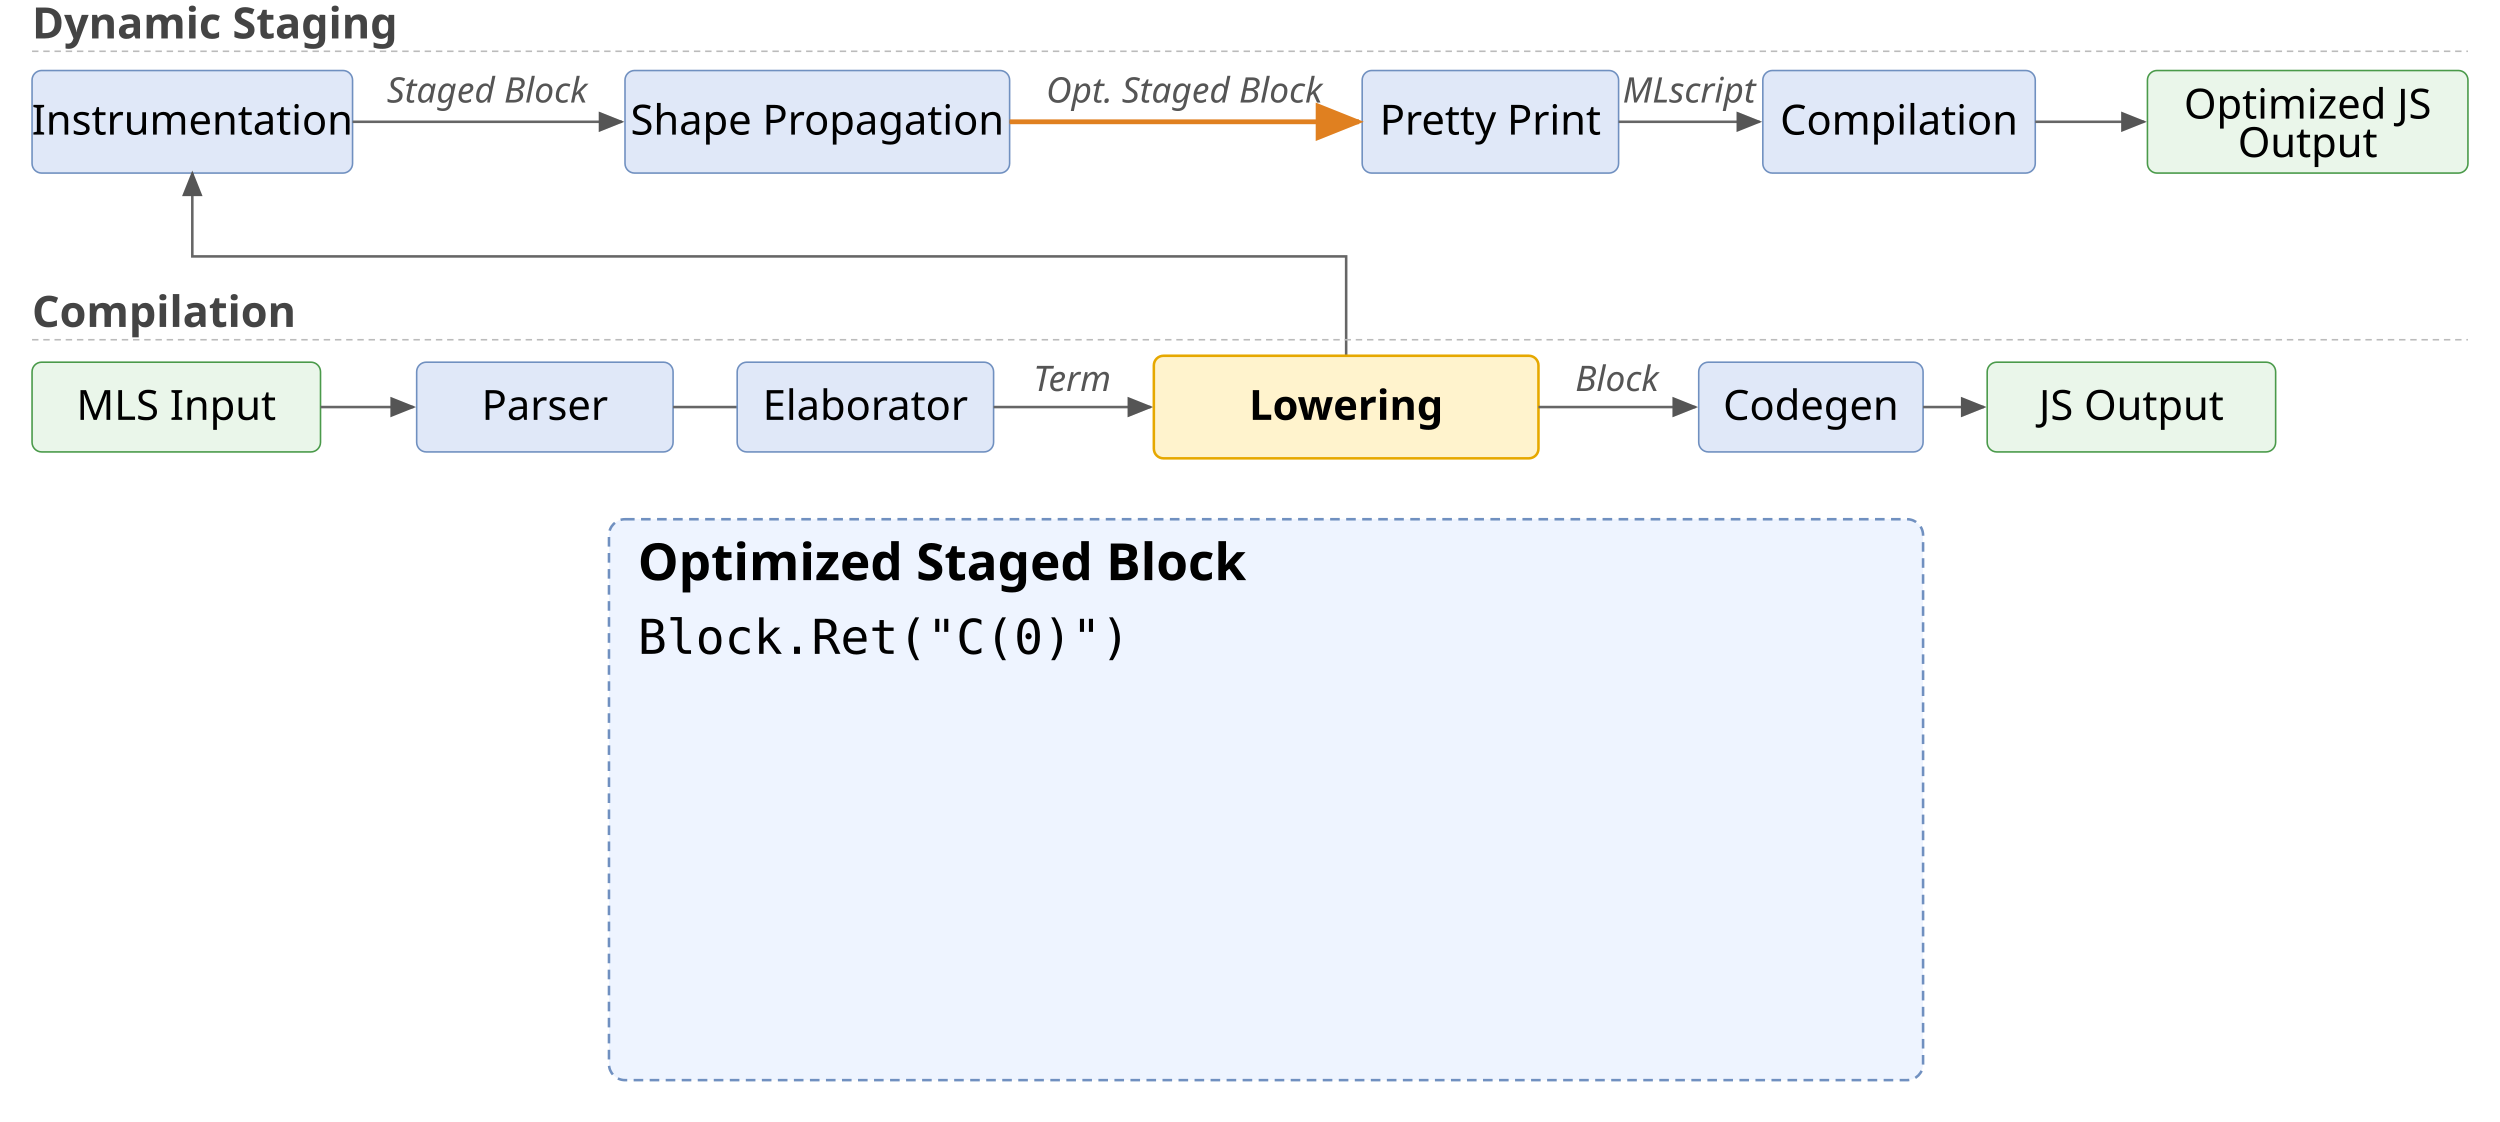
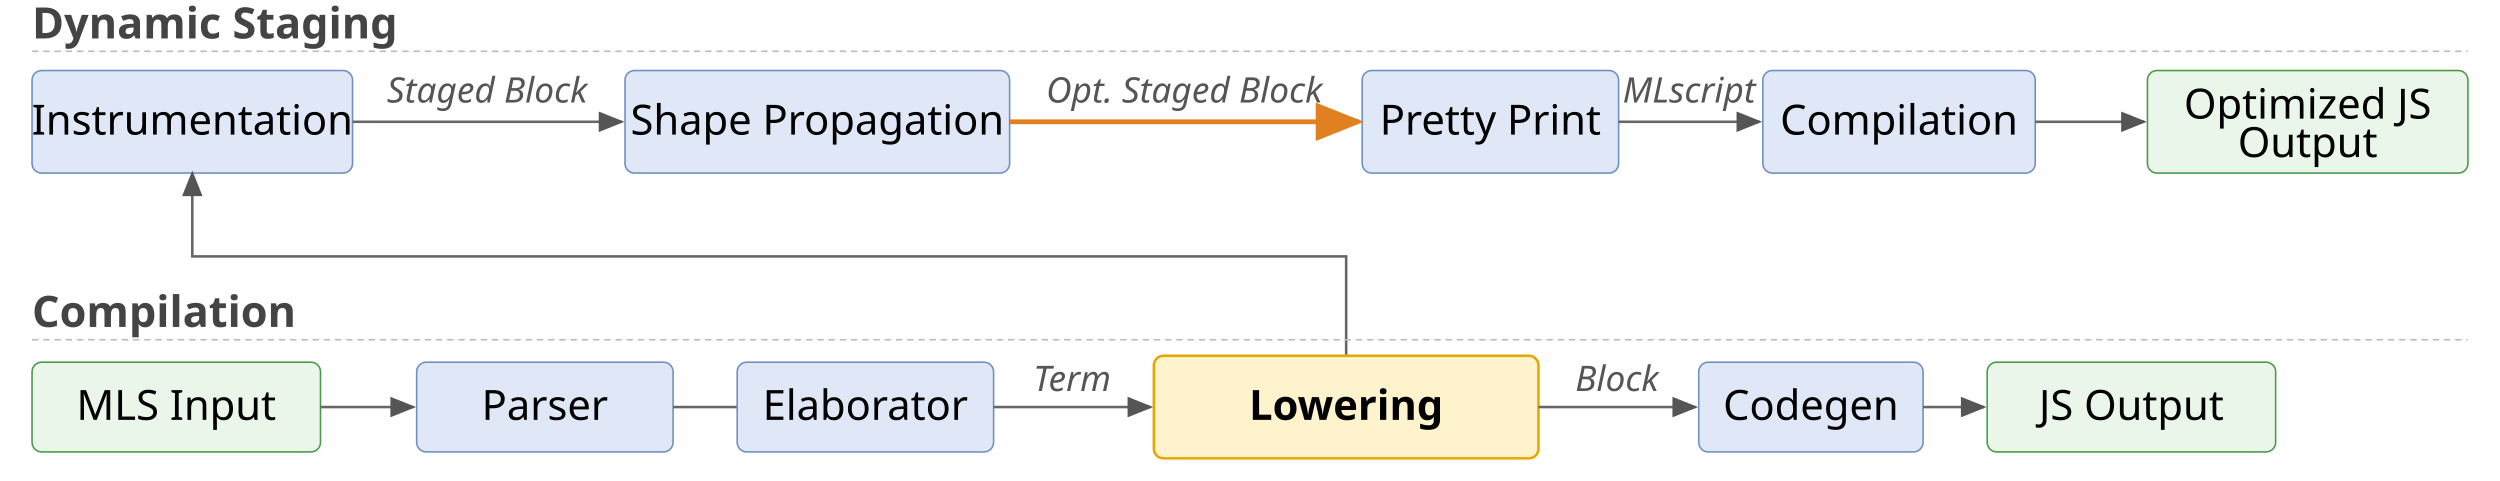
- <svg xmlns="http://www.w3.org/2000/svg" viewBox="0 0 1560 700" font-family="sans-serif" xml:space="preserve">
+ <svg xmlns="http://www.w3.org/2000/svg" viewBox="0 0 1560 300" font-family="sans-serif" xml:space="preserve">
  <defs>
    <marker id="a" markerWidth="10" markerHeight="8" refX="9" refY="4" orient="auto">
      <path d="M0,0 L0,8 L10,4 z" fill="#555" />
    </marker>
    <marker id="ah" markerWidth="10" markerHeight="8" refX="9" refY="4" orient="auto">
      <path d="M0,0 L0,8 L10,4 z" fill="#e08020" />
    </marker>
    <style>
      .mono { font-family: Menlo, Consolas, monospace; font-size: 30px; }
      .ttl  { font-weight: bold; font-size: 32px; }
      .lbl  { font-size: 22px; font-style: italic; fill: #555; }
      .row  { font-weight: bold; font-size: 27px; fill: #444; }
      .hl   { stroke: #e08020; stroke-width: 3; fill: none; }
      text  { font-size: 26px; }
    </style>
  </defs>
  <text x="20" y="24" class="row">Dynamic Staging</text>
  <line x1="20" y1="32" x2="1540" y2="32" stroke="#bbb" stroke-dasharray="4,3" />
  <rect x="20" y="44" width="200" height="64" rx="6" fill="#e0e8f8" stroke="#7090c0" />
  <text x="120" y="84" text-anchor="middle">Instrumentation</text>
  <rect x="390" y="44" width="240" height="64" rx="6" fill="#e0e8f8" stroke="#7090c0" />
  <text x="510" y="84" text-anchor="middle">Shape Propagation</text>
  <rect x="850" y="44" width="160" height="64" rx="6" fill="#e0e8f8" stroke="#7090c0" />
  <text x="930" y="84" text-anchor="middle">Pretty Print</text>
  <rect x="1100" y="44" width="170" height="64" rx="6" fill="#e0e8f8" stroke="#7090c0" />
  <text x="1185" y="84" text-anchor="middle">Compilation</text>
  <rect x="1340" y="44" width="200" height="64" rx="6" fill="#eaf6ea" stroke="#4a9a4a" />
  <text x="1440" y="74" text-anchor="middle" font-size="22">Optimized JS</text>
  <text x="1440" y="98" text-anchor="middle" font-size="22">Output</text>
  <line x1="220" y1="76" x2="388" y2="76" stroke="#666" stroke-width="1.6" marker-end="url(#a)" />
  <text x="304" y="64" text-anchor="middle" class="lbl">Staged Block</text>
  <line x1="630" y1="76" x2="848" y2="76" stroke="#666" stroke-width="1.6" marker-end="url(#a)" />
  <text x="739" y="64" text-anchor="middle" class="lbl">Opt. Staged Block</text>
  <line x1="1010" y1="76" x2="1098" y2="76" stroke="#666" stroke-width="1.6" marker-end="url(#a)" />
  <text x="1054" y="64" text-anchor="middle" class="lbl">MLscript</text>
  <line x1="1270" y1="76" x2="1338" y2="76" stroke="#666" stroke-width="1.6" marker-end="url(#a)" />
  <path d="M 840 222 L 840 160 L 120 160 L 120 108" fill="none" stroke="#666" stroke-width="1.6" marker-end="url(#a)" />
  <text x="20" y="204" class="row">Compilation</text>
  <line x1="20" y1="212" x2="1540" y2="212" stroke="#bbb" stroke-dasharray="4,3" />
  <rect x="20" y="226" width="180" height="56" rx="6" fill="#eaf6ea" stroke="#4a9a4a" />
  <text x="110" y="262" text-anchor="middle">MLS Input</text>
  <line x1="200" y1="254" x2="258" y2="254" stroke="#666" stroke-width="1.6" marker-end="url(#a)" />
  <rect x="260" y="226" width="160" height="56" rx="6" fill="#e0e8f8" stroke="#7090c0" />
  <text x="340" y="262" text-anchor="middle">Parser</text>
  <line x1="420" y1="254" x2="478" y2="254" stroke="#666" stroke-width="1.6" marker-end="url(#a)" />
  <rect x="460" y="226" width="160" height="56" rx="6" fill="#e0e8f8" stroke="#7090c0" />
  <text x="540" y="262" text-anchor="middle">Elaborator</text>
  <line x1="620" y1="254" x2="718" y2="254" stroke="#666" stroke-width="1.6" marker-end="url(#a)" />
  <text x="669" y="244" text-anchor="middle" class="lbl">Term</text>
  <rect x="720" y="222" width="240" height="64" rx="6" fill="#fff3cd" stroke="#e6a800" stroke-width="1.6" />
  <text x="840" y="262" text-anchor="middle" font-weight="bold">Lowering</text>
  <line x1="960" y1="254" x2="1058" y2="254" stroke="#666" stroke-width="1.6" marker-end="url(#a)" />
  <text x="1009" y="244" text-anchor="middle" class="lbl">Block</text>
  <rect x="1060" y="226" width="140" height="56" rx="6" fill="#e0e8f8" stroke="#7090c0" />
  <text x="1130" y="262" text-anchor="middle">Codegen</text>
  <line x1="1200" y1="254" x2="1238" y2="254" stroke="#666" stroke-width="1.6" marker-end="url(#a)" />
  <rect x="1240" y="226" width="180" height="56" rx="6" fill="#eaf6ea" stroke="#4a9a4a" />
  <text x="1330" y="262" text-anchor="middle">JS Output</text>
  <line x1="630" y1="76" x2="848" y2="76" class="hl" marker-end="url(#ah)" />
-   <rect x="380" y="324" width="820" height="350" rx="10" fill="#eef4ff" stroke="#7090c0" stroke-width="1.6" stroke-dasharray="6,4" />
-   <text x="398" y="362" class="ttl">Optimized Staged Block</text>
-   <text x="398" y="408" class="mono">Block.Ret("C(0)")</text>
</svg>
